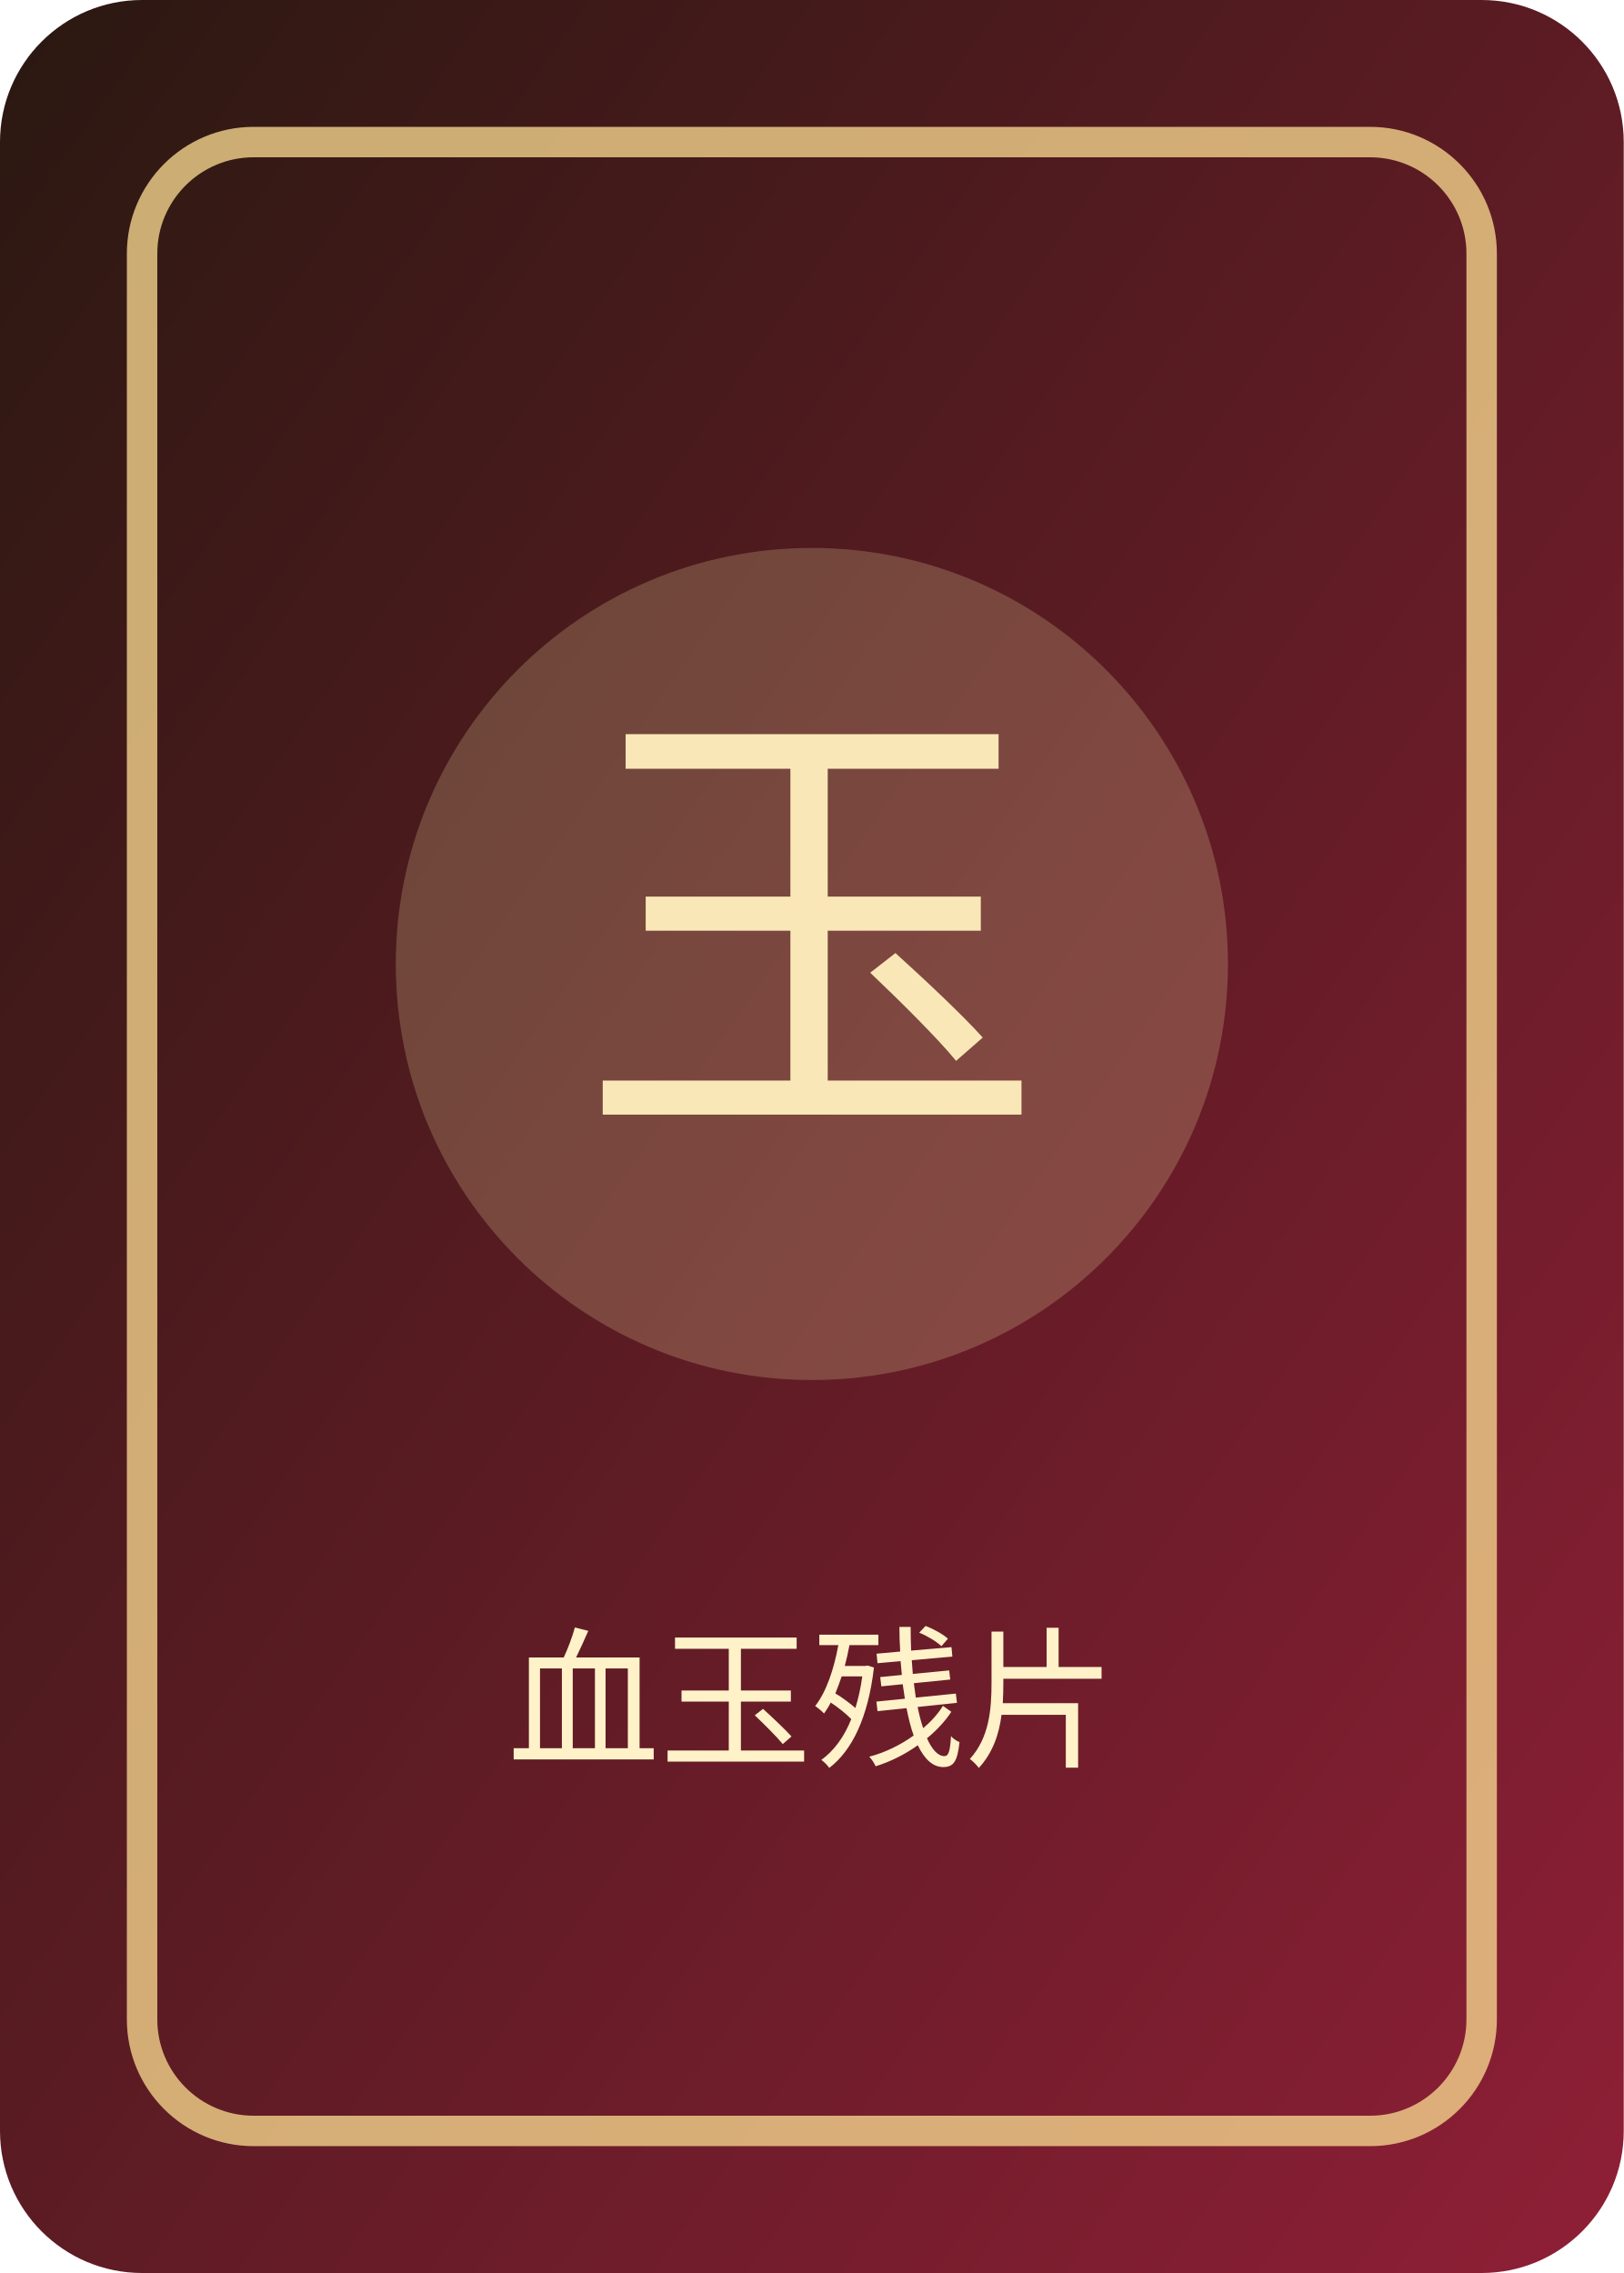
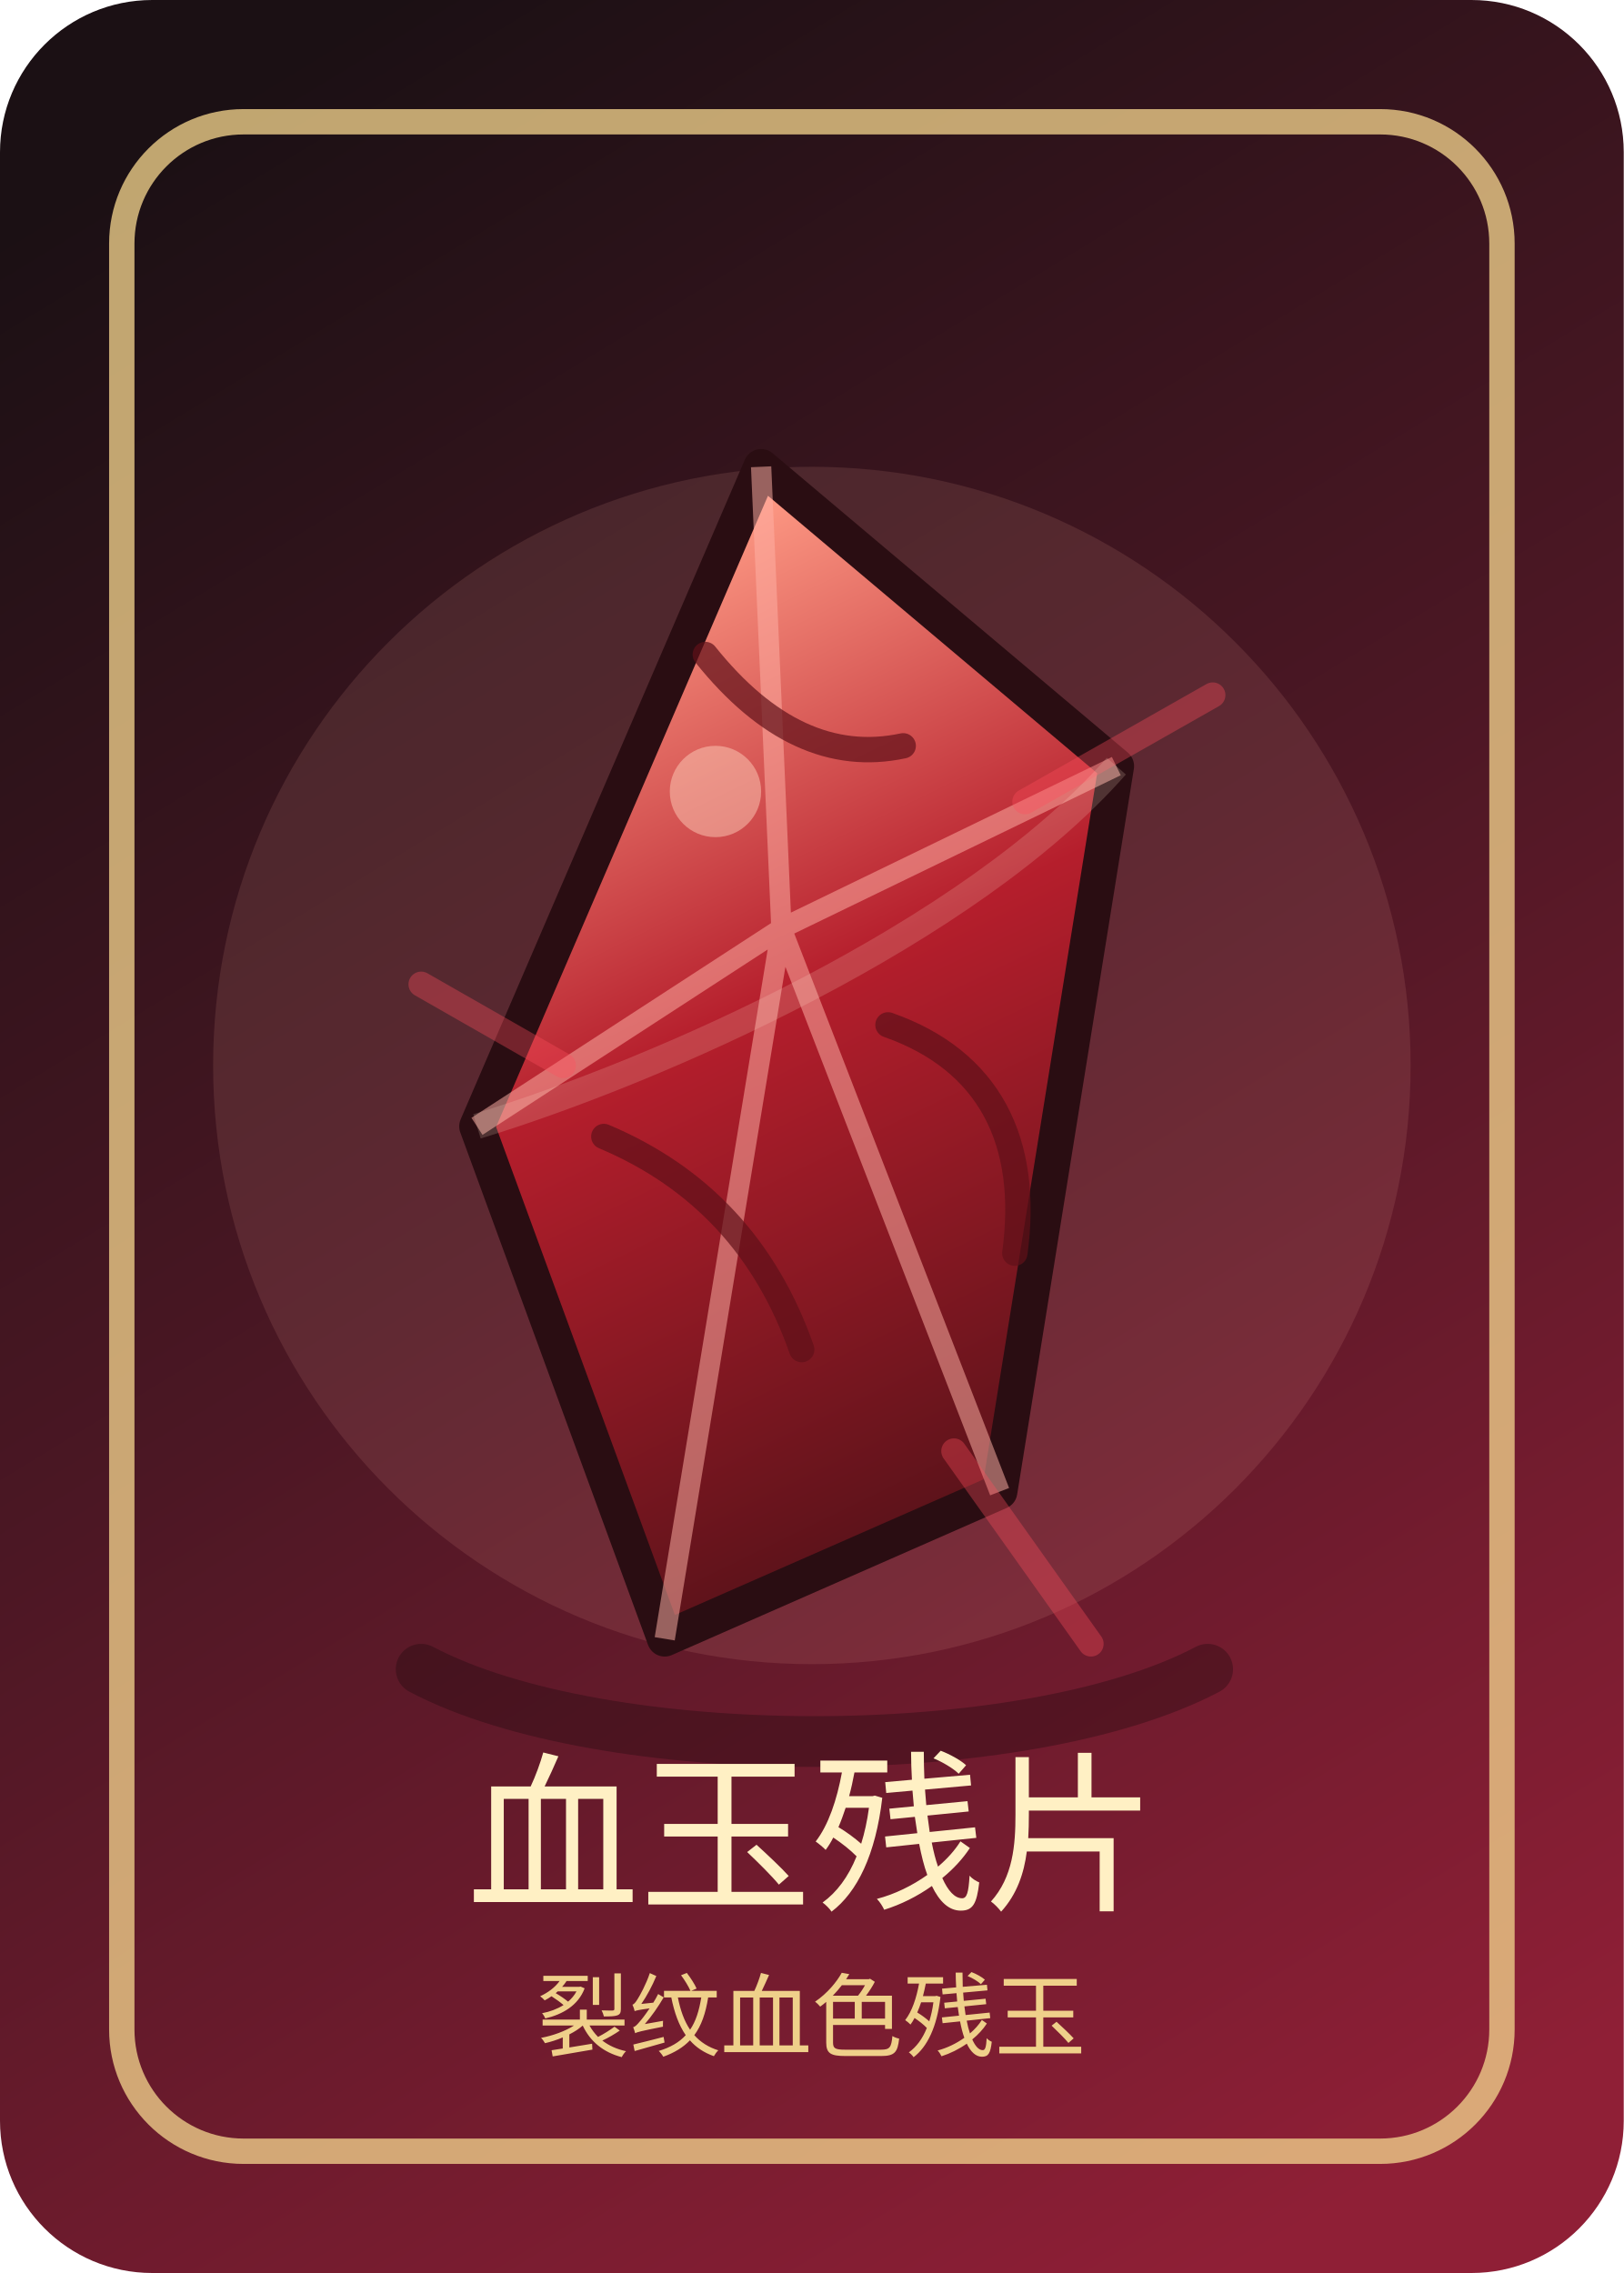
- <svg xmlns="http://www.w3.org/2000/svg" viewBox="0 0 320 448" role="img" aria-label="血玉残片">
+ <svg xmlns="http://www.w3.org/2000/svg" viewBox="0 0 320 448" role="img" aria-labelledby="blood-jade-fragment-title blood-jade-fragment-desc" data-art-direction="ancient-wuxia-item" data-item-id="blood_jade_fragment">
  <defs>
-     <linearGradient id="g" x1="0" x2="1" y1="0" y2="1">
-       <stop stop-color="#2a1811" />
+     <linearGradient id="blood-jade-fragment-bg" x1="38" y1="24" x2="282" y2="424" gradientUnits="userSpaceOnUse">
+       <stop stop-color="#1b1014" />
+       <stop offset=".48" stop-color="#4c1724" />
      <stop offset="1" stop-color="#8f1f36" />
    </linearGradient>
+     <linearGradient id="blood-jade-fragment-jade" x1="117" y1="111" x2="214" y2="310" gradientUnits="userSpaceOnUse">
+       <stop stop-color="#ff9c86" />
+       <stop offset=".42" stop-color="#b51e2c" />
+       <stop offset="1" stop-color="#481016" />
+     </linearGradient>
  </defs>
-   <rect width="320" height="448" rx="28" fill="url(#g)" />
-   <rect x="28" y="28" width="264" height="392" rx="22" fill="none" stroke="#f2d28b" stroke-width="6" opacity=".8" />
-   <circle cx="160" cy="190" r="82" fill="#f8e4a6" opacity=".22" />
-   <text x="160" y="216" text-anchor="middle" font-size="92" font-family="serif" fill="#f9e7b8">玉</text>
-   <text x="160" y="346" text-anchor="middle" font-size="30" font-family="serif" fill="#fff2c8">血玉残片</text>
+   <rect width="320" height="448" rx="30" fill="url(#blood-jade-fragment-bg)" />
+   <rect x="24" y="24" width="272" height="400" rx="24" fill="none" stroke="#efd08a" stroke-width="5" opacity=".78" />
+   <circle cx="160" cy="210" r="118" fill="#ffb0a0" opacity=".12" />
+   <path d="M150 92 L220 151 L197 294 L131 323 L94 222Z" fill="url(#blood-jade-fragment-jade)" stroke="#2a0d12" stroke-width="7" stroke-linejoin="round" />
+   <path d="M150 92 L154 183 L220 151 M154 183 L94 222 M154 183 L197 294 M131 323 L154 183" fill="none" stroke="#ffb0a4" stroke-width="4" opacity=".52" />
+   <path d="M139 129 C151 144 164 150 178 147 M119 224 C138 232 151 246 158 266 M175 202 C195 209 203 225 200 247" fill="none" stroke="#5f1018" stroke-width="5" stroke-linecap="round" opacity=".7" />
+   <path d="M111 210 L83 194 M202 158 L239 137 M188 286 L215 324" stroke="#ff4c5c" stroke-width="5" stroke-linecap="round" opacity=".35" />
+   <circle cx="141" cy="156" r="9" fill="#ffd1bd" opacity=".48" />
+   <path d="M94 222 C130 211 191 184 220 151" fill="none" stroke="#ffdfc8" stroke-width="5" opacity=".18" />
+   <path d="M83 329 C119 348 202 348 238 329" fill="none" stroke="#160509" stroke-width="10" stroke-linecap="round" opacity=".32" />
+   <text x="160" y="374" text-anchor="middle" font-size="34" font-family="serif" fill="#fff0c4">血玉残片</text>
+   <text x="160" y="404" text-anchor="middle" font-size="18" font-family="serif" fill="#efd08a">裂纹血色残玉</text>
</svg>
